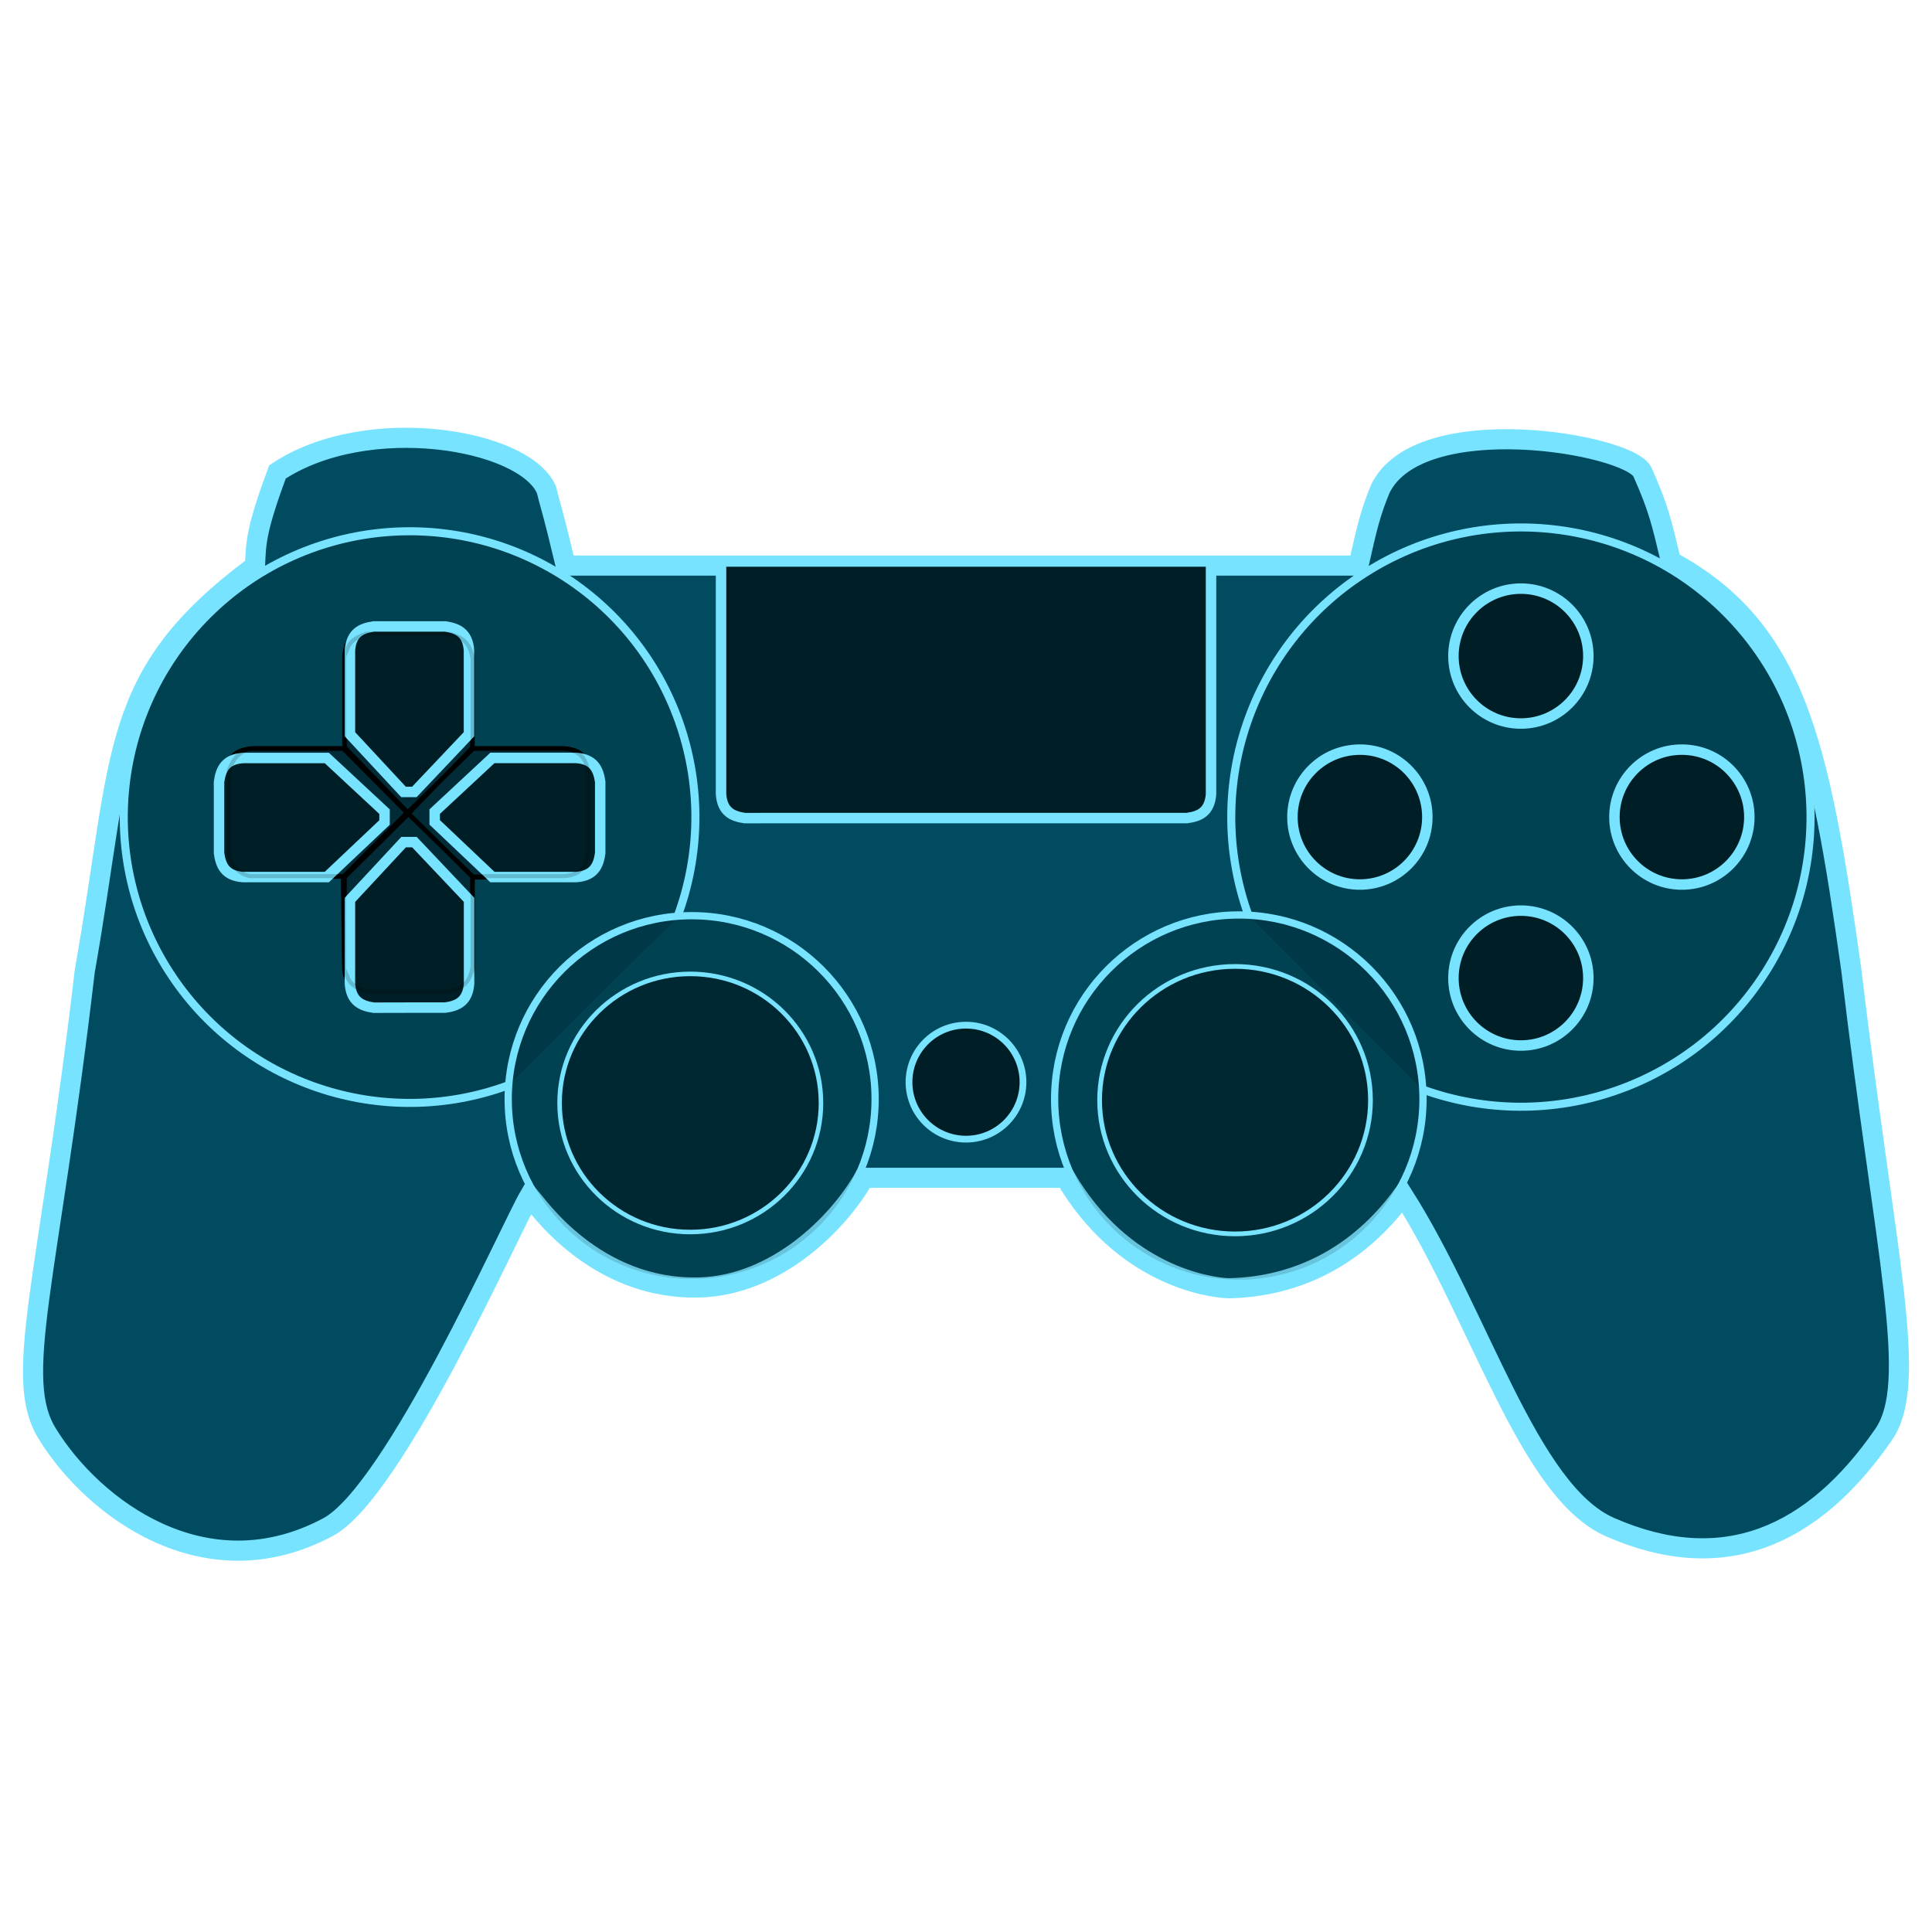
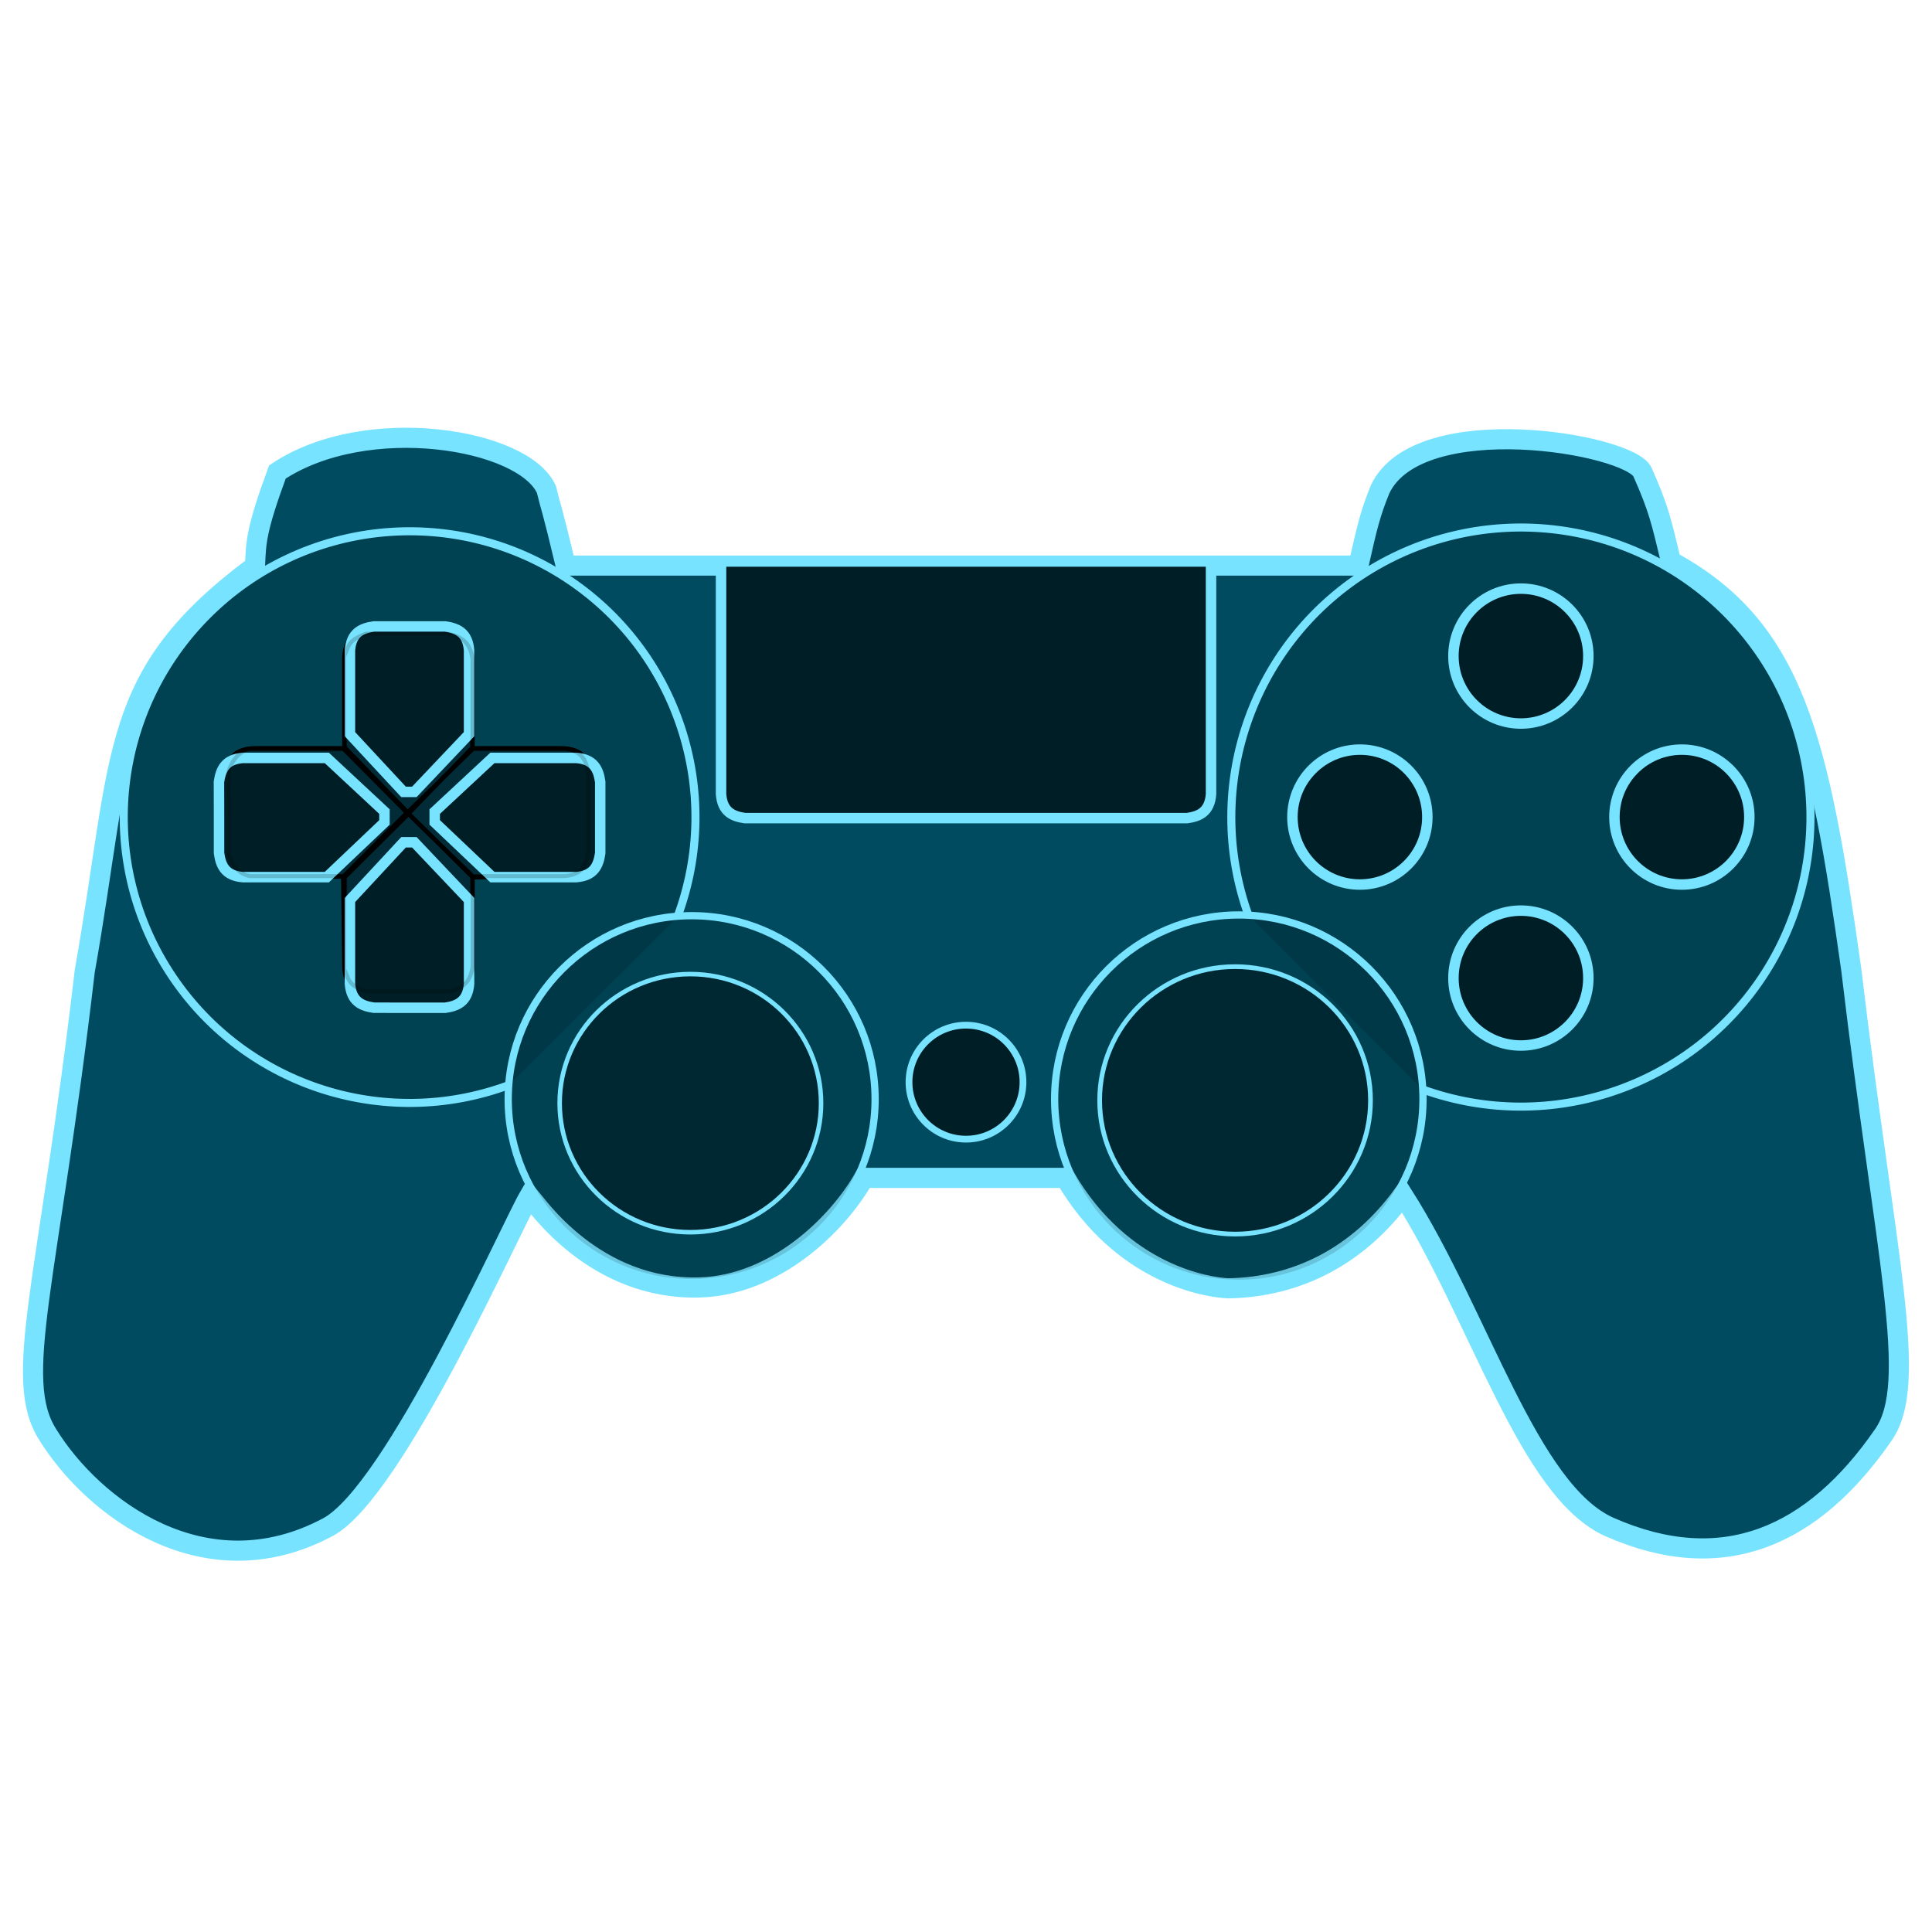
- <svg xmlns="http://www.w3.org/2000/svg" height="24" id="svg2" version="1.1" viewBox="0 0 24 24" width="24">
-   <defs id="defs4">
-     <filter id="filter3798" style="color-interpolation-filters:sRGB">
-       <feGaussianBlur id="feGaussianBlur3800" result="result91" stdDeviation="5" />
-       <feComposite id="feComposite3802" in="SourceGraphic" in2="result91" operator="over" />
-     </filter>
-     <linearGradient id="linearGradient3759">
-       <stop id="stop3761" offset="0" style="stop-color:#ffffff;stop-opacity:1;" />
-       <stop id="stop3763" offset="1" style="stop-color:#ffffff;stop-opacity:0;" />
-     </linearGradient>
-     <filter id="filter4192" style="color-interpolation-filters:sRGB">
-       <feGaussianBlur id="feGaussianBlur4194" result="result91" stdDeviation="5" />
-       <feComposite id="feComposite4196" in="SourceGraphic" in2="result91" operator="over" />
-     </filter>
-     <filter id="filter3798-5" style="color-interpolation-filters:sRGB">
-       <feGaussianBlur id="feGaussianBlur3800-8" result="result91" stdDeviation="5" />
-       <feComposite id="feComposite3802-8" in="SourceGraphic" in2="result91" operator="over" />
-     </filter>
-     <filter id="filter3798-5-2" style="color-interpolation-filters:sRGB">
-       <feGaussianBlur id="feGaussianBlur3800-8-4" result="result91" stdDeviation="5" />
-       <feComposite id="feComposite3802-8-9" in="SourceGraphic" in2="result91" operator="over" />
-     </filter>
-   </defs>
-   <g id="layer3" style="display:inline">
-     <path d="M 3.446,5.863 C 3.18,6.586 3.18,6.738 3.168,7.03 1.331,8.397 1.536,9.334 1.053,12.063 c -0.456,3.897 -0.904,5.06 -0.459,5.758 0.56,0.905 1.95,1.966 3.48,1.15 0.823,-0.439 2.264,-3.705 2.503,-4.114 0.08,0.092 0.808,1.175 2.117,1.136 0.941,-0.028 1.713,-0.785 2.04,-1.362 h 2.502 c 0.707,1.204 1.768,1.363 2.025,1.372 0.842,-0.015 1.608,-0.392 2.167,-1.159 0.96,1.511 1.556,3.68 2.571,4.126 1.404,0.617 2.525,0.12 3.4,-1.15 0.445,-0.645 0.026,-2.171 -0.402,-5.777 C 22.598,9.203 22.299,7.808 20.757,6.972 20.637,6.473 20.605,6.318 20.403,5.863 20.237,5.513 17.627,5.067 17.145,6.076 17.021,6.381 16.984,6.542 16.875,7.026 H 7.028 C 6.845,6.262 6.849,6.332 6.787,6.081 6.51,5.451 4.555,5.123 3.446,5.863 Z" id="path3628" style="stroke-opacity:1;fill-rule:evenodd;fill-opacity:1;stroke:#77e3ff;stroke-miterlimit:4;stroke-dasharray:none;stroke-width:0.25;display:inline;fill:#004b5f" />
-     <path d="M 4.578,7.833 C 4.427,7.854 4.297,7.907 4.281,8.13 V 9.283 L 5.076,10.103 5.872,9.283 V 8.13 C 5.856,7.907 5.726,7.854 5.575,7.833 h -0.492 -0.013 z" id="DPAD_UP" style="stroke-linejoin:miter;stroke-opacity:1;fill-rule:evenodd;fill-opacity:0.18;stroke:#000000;stroke-linecap:butt;stroke-miterlimit:4;stroke-dasharray:none;stroke-width:0.05;fill:#000000" />
-     <path d="m 4.578,12.348 c -0.151,-0.021 -0.281,-0.074 -0.297,-0.297 v -1.153 l 0.796,-0.791 0.796,0.791 v 1.153 c -0.017,0.223 -0.146,0.276 -0.297,0.297 h -0.492 -0.013 z" id="DPAD_DOWN" style="stroke-linejoin:miter;stroke-opacity:1;fill-rule:evenodd;fill-opacity:0.18;stroke:#000000;stroke-linecap:butt;stroke-miterlimit:4;stroke-dasharray:none;stroke-width:0.05;fill:#000000" />
-     <path d="M 2.841,9.591 C 2.863,9.441 2.916,9.311 3.139,9.294 H 4.292 L 5.078,10.106 4.292,10.885 H 3.139 C 2.916,10.869 2.863,10.739 2.841,10.588 V 10.096 10.083 Z" id="DPAD_LEFT" style="stroke-linejoin:miter;stroke-opacity:1;fill-rule:evenodd;fill-opacity:0.18;stroke:#000000;stroke-linecap:butt;stroke-miterlimit:4;stroke-dasharray:none;stroke-width:0.05;fill:#000000" />
-     <path d="M 7.301,9.591 C 7.28,9.441 7.227,9.311 7.004,9.294 H 5.862 l -0.786,0.812 0.8,0.796 1.129,-0.016 c 0.223,-0.017 0.276,-0.146 0.297,-0.297 v -0.492 -0.013 z" id="DPAD_RIGHT" style="stroke-linejoin:miter;stroke-opacity:1;fill-rule:evenodd;fill-opacity:0.18;stroke:#000000;stroke-linecap:butt;stroke-miterlimit:4;stroke-dasharray:none;stroke-width:0.05;fill:#000000" />
-     <path d="M 4.583,7.855 C 4.434,7.876 4.305,7.929 4.289,8.149 V 9.291 H 3.165 C 3.024,9.314 2.895,9.364 2.853,9.603 V 10.611 c 0.086,0.253 0.183,0.216 0.276,0.276 h 1.159 v 1.168 c 0.019,0.111 0.093,0.203 0.263,0.263 h 0.447 0.155 0.447 c 0.17,-0.06 0.244,-0.153 0.263,-0.263 V 10.887 H 7.023 C 7.117,10.826 7.214,10.864 7.3,10.611 V 9.603 C 7.258,9.364 7.129,9.314 6.988,9.291 H 5.864 V 8.149 C 5.847,7.929 5.719,7.876 5.57,7.855 H 5.083 5.07 Z" id="LPAD" style="stroke-linejoin:miter;stroke-opacity:0.182;fill-rule:evenodd;fill-opacity:0;stroke:#000000;stroke-linecap:butt;stroke-miterlimit:4;stroke-dasharray:none;stroke-width:0.05;display:inline;fill:#fbfdf4" />
-     <g id="g4359" style="display:inline" transform="matrix(0.0770909,0,0,0.0770909,0.6682671,1.187158)">
-       <path d="M 67.444,92.285 H 51.059 V 84.189 l -7.812,14.15 7.812,12.256 v -7.086 h 16.385 z" id="MINUSHALF_X" style="stroke-linejoin:miter;text-rendering:auto;color-rendering:auto;fill-opacity:1;color:#000000;shape-rendering:auto;solid-color:#000000;stroke:#000000;stroke-linecap:butt;stroke-width:0.3;color-interpolation-filters:linearRGB;fill:#5a5a5a;solid-opacity:1;fill-rule:evenodd;mix-blend-mode:normal;stroke-miterlimit:4;opacity:0;visibility:visible;clip-rule:nonzero;image-rendering:auto;overflow:visible;stroke-opacity:1;isolation:auto;stroke-dashoffset:0;stroke-dasharray:none;enable-background:accumulate;display:inline;color-interpolation:sRGB" />
-       <path d="m 67.447,104.181 v 14.708 h -8.096 l 14.15,7.812 12.256,-7.812 H 78.672 v -14.708 z" id="PLUSHALF_Y" style="stroke-linejoin:miter;text-rendering:auto;color-rendering:auto;fill-opacity:1;color:#000000;shape-rendering:auto;solid-color:#000000;stroke:#000000;stroke-linecap:butt;stroke-width:0.3;color-interpolation-filters:linearRGB;fill:#5a5a5a;solid-opacity:1;fill-rule:evenodd;mix-blend-mode:normal;stroke-miterlimit:4;opacity:0;visibility:visible;clip-rule:nonzero;image-rendering:auto;overflow:visible;stroke-opacity:1;isolation:auto;stroke-dashoffset:0;stroke-dasharray:none;enable-background:accumulate;display:inline;color-interpolation:sRGB" />
-       <path d="m 73.502,68.084 -14.15,7.812 h 8.096 V 91.741 H 78.672 V 75.896 h 7.086 z" id="MINUSHALF_Y" style="stroke-linejoin:miter;text-rendering:auto;color-rendering:auto;fill-opacity:1;color:#000000;shape-rendering:auto;solid-color:#000000;stroke:#000000;stroke-linecap:butt;stroke-width:0.3;color-interpolation-filters:linearRGB;fill:#5a5a5a;solid-opacity:1;fill-rule:evenodd;mix-blend-mode:normal;stroke-miterlimit:4;opacity:0;visibility:visible;clip-rule:nonzero;image-rendering:auto;overflow:visible;stroke-opacity:1;isolation:auto;stroke-dashoffset:0;stroke-dasharray:none;enable-background:accumulate;display:inline;color-interpolation:sRGB" />
-       <path d="M 101.863,98.34 94.051,84.189 v 8.096 H 78.826 v 11.225 h 15.224 v 7.086 z" id="PLUSHALF_X" style="stroke-linejoin:miter;text-rendering:auto;color-rendering:auto;fill-opacity:1;color:#000000;shape-rendering:auto;solid-color:#000000;stroke:#000000;stroke-linecap:butt;stroke-width:0.3;color-interpolation-filters:linearRGB;fill:#5a5a5a;solid-opacity:1;fill-rule:evenodd;mix-blend-mode:normal;stroke-miterlimit:4;opacity:0;visibility:visible;clip-rule:nonzero;image-rendering:auto;overflow:visible;stroke-opacity:1;isolation:auto;stroke-dashoffset:0;stroke-dasharray:none;enable-background:accumulate;display:inline;color-interpolation:sRGB" />
+ <svg xmlns="http://www.w3.org/2000/svg" width="24" height="24">
+   <g style="display:inline">
+     <path d="M3.446 5.863c-.266.723-.266.875-.278 1.167-1.837 1.367-1.632 2.304-2.115 5.033-.456 3.897-.904 5.06-.46 5.758.56.906 1.951 1.966 3.48 1.15.823-.439 2.264-3.705 2.503-4.114.08.093.808 1.175 2.117 1.136.94-.027 1.713-.784 2.04-1.361h2.502c.706 1.204 1.768 1.362 2.025 1.372.842-.015 1.608-.392 2.167-1.16.96 1.512 1.557 3.681 2.571 4.127 1.405.617 2.525.12 3.4-1.15.445-.645.027-2.17-.401-5.777-.4-2.841-.698-4.236-2.24-5.072-.12-.5-.152-.654-.354-1.109-.166-.35-2.776-.796-3.258.213-.124.305-.161.466-.27.95H7.028c-.183-.764-.179-.694-.24-.945-.278-.63-2.233-.958-3.342-.218Z" style="display:inline;fill:#004b5f;fill-opacity:1;fill-rule:evenodd;stroke:#77e3ff;stroke-width:.25;stroke-miterlimit:4;stroke-dasharray:none;stroke-opacity:1" />
+     <path d="M4.578 7.833c-.15.021-.28.074-.297.297v1.153l.795.82.796-.82V8.13c-.016-.223-.146-.276-.297-.297H5.07zm0 4.515c-.15-.021-.28-.074-.297-.297v-1.153l.795-.79.796.79v1.153c-.016.223-.146.276-.297.297H5.07z" style="fill:#000;fill-opacity:.18;fill-rule:evenodd;stroke:#000;stroke-width:.05;stroke-linecap:butt;stroke-linejoin:miter;stroke-miterlimit:4;stroke-dasharray:none;stroke-opacity:1" />
+     <path d="M2.841 9.591c.022-.15.075-.28.298-.297h1.153l.786.812-.786.78H3.139c-.223-.017-.276-.147-.298-.298v-.505Z" style="fill:#000;fill-opacity:.18;fill-rule:evenodd;stroke:#000;stroke-width:.05;stroke-linecap:butt;stroke-linejoin:miter;stroke-miterlimit:4;stroke-dasharray:none;stroke-opacity:1" />
+     <path d="M7.301 9.591c-.021-.15-.074-.28-.297-.297H5.862l-.786.812.8.795 1.128-.016c.223-.016.276-.146.297-.297v-.505z" style="fill:#000;fill-opacity:.18;fill-rule:evenodd;stroke:#000;stroke-width:.05;stroke-linecap:butt;stroke-linejoin:miter;stroke-miterlimit:4;stroke-dasharray:none;stroke-opacity:1" />
+     <path fill="none" d="M4.583 7.855c-.15.021-.278.074-.294.294v1.142H3.165c-.141.023-.27.073-.312.312v1.008c.086.253.183.215.276.276h1.16v1.168c.019.111.093.203.263.264h1.049c.17-.06.244-.153.263-.264v-1.168h1.16c.093-.06.19-.023.276-.276V9.603c-.042-.239-.171-.289-.312-.312H5.864V8.149c-.017-.22-.145-.273-.294-.294h-.5Z" style="display:inline;fill:#fbfdf4;fill-opacity:0;fill-rule:evenodd;stroke:#000;stroke-width:.05;stroke-linecap:butt;stroke-linejoin:miter;stroke-miterlimit:4;stroke-dasharray:none;stroke-opacity:.182" />
+     <path d="M6.32 13.48a3.55 3.55 0 0 1-4.224-1.418 3.55 3.55 0 0 1 .487-4.428 3.55 3.55 0 0 1 4.43-.467 3.55 3.55 0 0 1 1.4 4.23m7.095-.029a3.6 3.6 0 0 1 1.46-4.257 3.6 3.6 0 0 1 4.473.499 3.6 3.6 0 0 1 .486 4.474 3.6 3.6 0 0 1-4.261 1.447" style="color:#000;clip-rule:nonzero;display:inline;overflow:visible;visibility:visible;opacity:1;isolation:auto;mix-blend-mode:normal;color-interpolation:sRGB;color-interpolation-filters:linearRGB;solid-color:#000;solid-opacity:1;vector-effect:none;fill:#000;fill-opacity:.137;fill-rule:evenodd;stroke:#77e3ff;stroke-width:.1;stroke-linecap:butt;stroke-linejoin:miter;stroke-miterlimit:4;stroke-dasharray:none;stroke-dashoffset:0;stroke-opacity:1;marker:none;color-rendering:auto;image-rendering:auto;shape-rendering:auto;text-rendering:auto" />
+     <circle cx="8.592" cy="13.654" r="2.279" style="color:#000;clip-rule:nonzero;display:inline;overflow:visible;visibility:visible;opacity:1;isolation:auto;mix-blend-mode:normal;color-interpolation:sRGB;color-interpolation-filters:linearRGB;solid-color:#000;solid-opacity:1;vector-effect:none;fill:#000;fill-opacity:.137;fill-rule:evenodd;stroke:#77e3ff;stroke-width:.09;stroke-linecap:butt;stroke-linejoin:miter;stroke-miterlimit:4;stroke-dasharray:none;stroke-dashoffset:0;stroke-opacity:1;marker:none;color-rendering:auto;image-rendering:auto;shape-rendering:auto;text-rendering:auto" />
+     <circle cx="15.389" cy="13.654" r="2.288" style="color:#000;clip-rule:nonzero;display:inline;overflow:visible;visibility:visible;opacity:1;isolation:auto;mix-blend-mode:normal;color-interpolation:sRGB;color-interpolation-filters:linearRGB;solid-color:#000;solid-opacity:1;vector-effect:none;fill:#000;fill-opacity:.137;fill-rule:evenodd;stroke:#77e3ff;stroke-width:.09;stroke-linecap:butt;stroke-linejoin:miter;stroke-miterlimit:4;stroke-dasharray:none;stroke-dashoffset:0;stroke-opacity:1;marker:none;color-rendering:auto;image-rendering:auto;shape-rendering:auto;text-rendering:auto" />
+     <g style="display:inline">
+       <path d="M432.93 718.948a35.702 35.255 0 0 1-35.702 35.255 35.702 35.255 0 0 1-35.701-35.255 35.702 35.255 0 0 1 35.701-35.255 35.702 35.255 0 0 1 35.702 35.255z" style="color:#000;display:inline;overflow:visible;visibility:visible;opacity:1;fill:#001e26;fill-opacity:.707;fill-rule:evenodd;stroke:#77e3ff;stroke-width:1.24;stroke-linecap:butt;stroke-linejoin:miter;stroke-miterlimit:4;stroke-dasharray:none;stroke-dashoffset:0;stroke-opacity:1;marker:none" transform="translate(-9.49 -18.994)scale(.04548)" />
    </g>
-     <g id="g4359-7" style="opacity:1;fill-opacity:1;display:inline;fill:#58458a" transform="matrix(0.0770909,0,0,0.0770909,9.418971,4.765786)">
-       <path d="M 67.444,92.285 H 51.059 V 84.189 l -7.812,14.15 7.812,12.256 v -7.086 h 16.385 z" id="MINUSHALF_RX" style="stroke-linejoin:miter;text-rendering:auto;color-rendering:auto;fill-opacity:1;color:#000000;shape-rendering:auto;solid-color:#000000;stroke:#000000;stroke-linecap:butt;stroke-width:0.3;color-interpolation-filters:linearRGB;fill:#58458a;solid-opacity:1;fill-rule:evenodd;mix-blend-mode:normal;stroke-miterlimit:4;opacity:0;visibility:visible;clip-rule:nonzero;image-rendering:auto;overflow:visible;stroke-opacity:1;isolation:auto;stroke-dashoffset:0;stroke-dasharray:none;enable-background:accumulate;display:inline;color-interpolation:sRGB" />
-       <path d="m 67.447,104.181 v 14.708 h -8.096 l 14.15,7.812 12.256,-7.812 H 78.672 v -14.708 z" id="PLUSHALF_RY" style="stroke-linejoin:miter;text-rendering:auto;color-rendering:auto;fill-opacity:1;color:#000000;shape-rendering:auto;solid-color:#000000;stroke:#000000;stroke-linecap:butt;stroke-width:0.3;color-interpolation-filters:linearRGB;fill:#58458a;solid-opacity:1;fill-rule:evenodd;mix-blend-mode:normal;stroke-miterlimit:4;opacity:0;visibility:visible;clip-rule:nonzero;image-rendering:auto;overflow:visible;stroke-opacity:1;isolation:auto;stroke-dashoffset:0;stroke-dasharray:none;enable-background:accumulate;display:inline;color-interpolation:sRGB" />
-       <path d="m 73.502,68.084 -14.15,7.812 h 8.096 V 91.741 H 78.672 V 75.896 h 7.086 z" id="MINUSHALF_RY" style="stroke-linejoin:miter;text-rendering:auto;color-rendering:auto;fill-opacity:1;color:#000000;shape-rendering:auto;solid-color:#000000;stroke:#000000;stroke-linecap:butt;stroke-width:0.3;color-interpolation-filters:linearRGB;fill:#58458a;solid-opacity:1;fill-rule:evenodd;mix-blend-mode:normal;stroke-miterlimit:4;opacity:0;visibility:visible;clip-rule:nonzero;image-rendering:auto;overflow:visible;stroke-opacity:1;isolation:auto;stroke-dashoffset:0;stroke-dasharray:none;enable-background:accumulate;display:inline;color-interpolation:sRGB" />
-       <path d="M 101.863,98.34 94.051,84.189 v 8.096 H 78.826 v 11.225 h 15.224 v 7.086 z" id="PLUSHALF_RX" style="stroke-linejoin:miter;text-rendering:auto;color-rendering:auto;fill-opacity:1;color:#000000;shape-rendering:auto;solid-color:#000000;stroke:#000000;stroke-linecap:butt;stroke-width:0.3;color-interpolation-filters:linearRGB;fill:#58458a;solid-opacity:1;fill-rule:evenodd;mix-blend-mode:normal;stroke-miterlimit:4;opacity:0;visibility:visible;clip-rule:nonzero;image-rendering:auto;overflow:visible;stroke-opacity:1;isolation:auto;stroke-dashoffset:0;stroke-dasharray:none;enable-background:accumulate;display:inline;color-interpolation:sRGB" />
+     <g style="display:inline">
+       <path d="M432.93 718.948a35.702 35.255 0 0 1-35.702 35.255 35.702 35.255 0 0 1-35.701-35.255 35.702 35.255 0 0 1 35.701-35.255 35.702 35.255 0 0 1 35.702 35.255z" style="color:#000;display:inline;overflow:visible;visibility:visible;opacity:1;fill:#001e26;fill-opacity:.69;fill-rule:evenodd;stroke:#77e3ff;stroke-width:1.24;stroke-linecap:butt;stroke-linejoin:miter;stroke-miterlimit:4;stroke-dasharray:none;stroke-dashoffset:0;stroke-opacity:1;marker:none" transform="rotate(180 17.03 23.773)scale(.04712)" />
    </g>
-     <path d="M 6.32,13.48 A 3.551,3.551 0 0 1 2.096,12.062 3.551,3.551 0 0 1 2.583,7.634 3.551,3.551 0 0 1 7.014,7.167 3.551,3.551 0 0 1 8.412,11.397" id="path4591" style="stroke-linejoin:miter;text-rendering:auto;color-rendering:auto;fill-opacity:0.137;color:#000000;shape-rendering:auto;solid-color:#000000;stroke:#77e3ff;stroke-linecap:butt;marker:none;stroke-width:0.1;color-interpolation-filters:linearRGB;fill:#000000;solid-opacity:1;fill-rule:evenodd;mix-blend-mode:normal;stroke-miterlimit:4;opacity:1;vector-effect:none;visibility:visible;clip-rule:nonzero;image-rendering:auto;overflow:visible;stroke-opacity:1;isolation:auto;stroke-dashoffset:0;stroke-dasharray:none;enable-background:accumulate;display:inline;color-interpolation:sRGB" />
-     <path d="m 15.508,11.368 a 3.597,3.597 0 0 1 1.46,-4.257 3.597,3.597 0 0 1 4.473,0.499 3.597,3.597 0 0 1 0.486,4.474 3.597,3.597 0 0 1 -4.261,1.448" id="path4591-6" style="stroke-linejoin:miter;text-rendering:auto;color-rendering:auto;fill-opacity:0.137;color:#000000;shape-rendering:auto;solid-color:#000000;stroke:#77e3ff;stroke-linecap:butt;marker:none;stroke-width:0.1;color-interpolation-filters:linearRGB;fill:#000000;solid-opacity:1;fill-rule:evenodd;mix-blend-mode:normal;stroke-miterlimit:4;opacity:1;vector-effect:none;visibility:visible;clip-rule:nonzero;image-rendering:auto;overflow:visible;stroke-opacity:1;isolation:auto;stroke-dashoffset:0;stroke-dasharray:none;enable-background:accumulate;display:inline;color-interpolation:sRGB" />
-     <circle cx="8.592" cy="13.654" id="circle4622" r="2.279" style="stroke-linejoin:miter;text-rendering:auto;color-rendering:auto;fill-opacity:0.137;color:#000000;shape-rendering:auto;solid-color:#000000;stroke:#77e3ff;stroke-linecap:butt;marker:none;stroke-width:0.09;color-interpolation-filters:linearRGB;fill:#000000;solid-opacity:1;fill-rule:evenodd;mix-blend-mode:normal;stroke-miterlimit:4;opacity:1;vector-effect:none;visibility:visible;clip-rule:nonzero;image-rendering:auto;overflow:visible;stroke-opacity:1;isolation:auto;stroke-dashoffset:0;stroke-dasharray:none;enable-background:accumulate;display:inline;color-interpolation:sRGB" />
-     <circle cx="15.389" cy="13.654" id="circle4624" r="2.288" style="stroke-linejoin:miter;text-rendering:auto;color-rendering:auto;fill-opacity:0.137;color:#000000;shape-rendering:auto;solid-color:#000000;stroke:#77e3ff;stroke-linecap:butt;marker:none;stroke-width:0.09;color-interpolation-filters:linearRGB;fill:#000000;solid-opacity:1;fill-rule:evenodd;mix-blend-mode:normal;stroke-miterlimit:4;opacity:1;vector-effect:none;visibility:visible;clip-rule:nonzero;image-rendering:auto;overflow:visible;stroke-opacity:1;isolation:auto;stroke-dashoffset:0;stroke-dasharray:none;enable-background:accumulate;display:inline;color-interpolation:sRGB" />
-     <g id="THUMBL" style="display:inline" transform="matrix(0.04547685,0,0,0.04547685,-9.48978,-18.99409)">
-       <path d="m 432.93,718.948 a 35.702,35.255 0 0 1 -35.702,35.255 35.702,35.255 0 0 1 -35.702,-35.255 35.702,35.255 0 0 1 35.702,-35.255 35.702,35.255 0 0 1 35.702,35.255 z" id="STICK" style="opacity:1;stroke-linejoin:miter;enable-background:accumulate;stroke-opacity:1;fill-opacity:0.707;color:#000000;fill-rule:evenodd;stroke-dashoffset:0;visibility:visible;stroke:#77e3ff;stroke-linecap:butt;stroke-miterlimit:4;marker:none;stroke-dasharray:none;overflow:visible;stroke-width:1.24;display:inline;fill:#001e26" />
-     </g>
-     <g id="THUMBR" style="display:inline" transform="matrix(-0.04712345,0,0,-0.04712345,34.06098,47.54586)">
-       <path d="m 432.93,718.948 a 35.702,35.255 0 0 1 -35.702,35.255 35.702,35.255 0 0 1 -35.702,-35.255 35.702,35.255 0 0 1 35.702,-35.255 35.702,35.255 0 0 1 35.702,35.255 z" id="RIGHT" style="opacity:1;stroke-linejoin:miter;enable-background:accumulate;stroke-opacity:1;fill-opacity:0.69;color:#000000;fill-rule:evenodd;stroke-dashoffset:0;visibility:visible;stroke:#77e3ff;stroke-linecap:butt;stroke-miterlimit:4;marker:none;stroke-dasharray:none;overflow:visible;stroke-width:1.24;display:inline;fill:#001e26" />
-     </g>
-     <path d="M 7.329,9.597 C 7.308,9.447 7.255,9.317 7.032,9.3 H 5.879 l -0.82,0.796 0.82,0.796 h 1.153 c 0.223,-0.017 0.276,-0.146 0.297,-0.297 v -0.492 -0.013 z" id="path4918" style="stroke-linejoin:miter;stroke-opacity:1;fill-rule:evenodd;fill-opacity:0.18;stroke:#000000;stroke-linecap:butt;stroke-miterlimit:4;stroke-dasharray:none;stroke-width:0.05;fill:#000000" />
-     <path d="m 2.813,9.597 c 0.021,-0.151 0.074,-0.281 0.297,-0.297 H 4.264 L 5.055,10.096 4.264,10.891 H 3.111 C 2.888,10.875 2.835,10.745 2.813,10.594 v -0.492 -0.013 z" id="path4920" style="stroke-linejoin:miter;stroke-opacity:1;fill-rule:evenodd;fill-opacity:0.18;stroke:#000000;stroke-linecap:butt;stroke-miterlimit:4;stroke-dasharray:none;stroke-width:0.05;fill:#000000" />
-     <path d="m 5.57,7.86 c 0.151,0.021 0.281,0.074 0.297,0.297 V 9.311 L 5.056,10.097 4.277,9.311 V 8.158 C 4.293,7.935 4.423,7.882 4.574,7.86 h 0.492 0.013 z" id="path4922" style="stroke-linejoin:miter;stroke-opacity:1;fill-rule:evenodd;fill-opacity:0.18;stroke:#000000;stroke-linecap:butt;stroke-miterlimit:4;stroke-dasharray:none;stroke-width:0.05;fill:#000000" />
-     <path d="m 5.57,12.321 c 0.151,-0.021 0.281,-0.074 0.297,-0.297 v -1.142 l -0.812,-0.786 -0.796,0.8 0.016,1.129 c 0.017,0.223 0.146,0.276 0.297,0.297 h 0.492 0.013 z" id="path4924" style="stroke-linejoin:miter;stroke-opacity:1;fill-rule:evenodd;fill-opacity:0.18;stroke:#000000;stroke-linecap:butt;stroke-miterlimit:4;stroke-dasharray:none;stroke-width:0.05;fill:#000000" />
-     <g id="g4982" transform="translate(5.7382902e-7,6.9263775e-6)">
-       <path d="M 4.644,7.782 C 4.493,7.804 4.363,7.857 4.347,8.08 V 9.121 L 5.013,9.838 H 5.147 L 5.826,9.121 V 8.08 C 5.81,7.857 5.68,7.804 5.529,7.782 h -0.436 -0.013 z" id="path4730" style="stroke-linejoin:miter;stroke-opacity:1;fill-rule:evenodd;fill-opacity:1;stroke:#77e3ff;stroke-linecap:butt;stroke-miterlimit:4;stroke-dasharray:none;stroke-width:0.13;fill:#001e26" />
-       <path d="M 4.644,12.518 C 4.493,12.496 4.363,12.443 4.347,12.22 v -1.042 l 0.667,-0.717 h 0.134 l 0.679,0.717 v 1.042 c -0.017,0.223 -0.146,0.276 -0.297,0.297 h -0.436 -0.013 z" id="path4914" style="stroke-linejoin:miter;stroke-opacity:1;fill-rule:evenodd;fill-opacity:1;stroke:#77e3ff;stroke-linecap:butt;stroke-miterlimit:4;stroke-dasharray:none;stroke-width:0.13;fill:#001e26" />
-       <path d="M 7.456,9.713 C 7.434,9.562 7.381,9.432 7.158,9.415 H 6.117 L 5.4,10.082 v 0.134 l 0.717,0.679 h 1.042 c 0.223,-0.017 0.276,-0.146 0.297,-0.297 v -0.436 -0.013 z" id="path4916" style="stroke-linejoin:miter;stroke-opacity:1;fill-rule:evenodd;fill-opacity:1;stroke:#77e3ff;stroke-linecap:butt;stroke-miterlimit:4;stroke-dasharray:none;stroke-width:0.13;fill:#001e26" />
-       <path d="m 2.721,9.713 c 0.021,-0.151 0.074,-0.281 0.297,-0.297 h 1.042 l 0.717,0.667 v 0.134 L 4.06,10.895 H 3.018 C 2.795,10.879 2.742,10.749 2.721,10.598 v -0.436 -0.013 z" id="path4926" style="stroke-linejoin:miter;stroke-opacity:1;fill-rule:evenodd;fill-opacity:1;stroke:#77e3ff;stroke-linecap:butt;stroke-miterlimit:4;stroke-dasharray:none;stroke-width:0.13;fill:#001e26" />
-     </g>
-     <path d="M 7.307,9.602 C 7.286,9.453 7.233,9.324 7.013,9.308 H 5.871 V 8.184 C 5.848,8.043 5.798,7.914 5.559,7.872 H 4.551 C 4.298,7.958 4.336,8.055 4.275,8.149 V 9.308 H 3.106 C 2.996,9.327 2.904,9.401 2.843,9.571 v 0.447 0.155 0.447 c 0.06,0.17 0.153,0.244 0.263,0.263 h 1.168 v 1.159 c 0.061,0.093 0.024,0.191 0.276,0.276 H 5.559 C 5.798,12.277 5.848,12.148 5.871,12.007 V 10.883 h 1.141 c 0.221,-0.016 0.273,-0.145 0.294,-0.294 v -0.487 -0.012 z" id="path4930" style="stroke-linejoin:miter;stroke-opacity:0.182;fill-rule:evenodd;fill-opacity:0;stroke:#000000;stroke-linecap:butt;stroke-miterlimit:4;stroke-dasharray:none;stroke-width:0.05;display:inline;fill:#fbfdf4" />
-     <circle cx="16.893" cy="10.15" id="path4170-0-8" r="0.838" style="opacity:1;stroke-linejoin:miter;enable-background:accumulate;stroke-opacity:1;fill-opacity:1;color:#000000;fill-rule:evenodd;stroke-dashoffset:0;visibility:visible;stroke:#77e3ff;stroke-linecap:butt;stroke-miterlimit:4;marker:none;stroke-dasharray:none;overflow:visible;stroke-width:0.13;display:inline;fill:#001e26" />
-     <circle cx="20.893" cy="10.15" id="circle4984" r="0.838" style="opacity:1;stroke-linejoin:miter;enable-background:accumulate;stroke-opacity:1;fill-opacity:1;color:#000000;fill-rule:evenodd;stroke-dashoffset:0;visibility:visible;stroke:#77e3ff;stroke-linecap:butt;stroke-miterlimit:4;marker:none;stroke-dasharray:none;overflow:visible;stroke-width:0.13;display:inline;fill:#001e26" />
-     <circle cx="18.893" cy="8.15" id="circle4986" r="0.838" style="opacity:1;stroke-linejoin:miter;enable-background:accumulate;stroke-opacity:1;fill-opacity:1;color:#000000;fill-rule:evenodd;stroke-dashoffset:0;visibility:visible;stroke:#77e3ff;stroke-linecap:butt;stroke-miterlimit:4;marker:none;stroke-dasharray:none;overflow:visible;stroke-width:0.13;display:inline;fill:#001e26" />
-     <circle cx="18.893" cy="12.15" id="circle4988" r="0.838" style="opacity:1;stroke-linejoin:miter;enable-background:accumulate;stroke-opacity:1;fill-opacity:1;color:#000000;fill-rule:evenodd;stroke-dashoffset:0;visibility:visible;stroke:#77e3ff;stroke-linecap:butt;stroke-miterlimit:4;marker:none;stroke-dasharray:none;overflow:visible;stroke-width:0.13;display:inline;fill:#001e26" />
-     <path d="M 9.254,10.163 C 9.103,10.141 8.973,10.088 8.957,9.865 V 6.975 h 6.087 v 2.89 c -0.017,0.223 -0.146,0.276 -0.297,0.297 h -5.043 -0.013 z" id="path4730-3" style="stroke-linejoin:miter;stroke-opacity:1;fill-rule:evenodd;fill-opacity:1;stroke:#77e3ff;stroke-linecap:butt;stroke-miterlimit:4;stroke-dasharray:none;stroke-width:0.13;display:inline;fill:#001e26" />
-     <circle cx="12" cy="13.443" id="path4170-0-8-6" r="0.708" style="opacity:1;stroke-linejoin:miter;enable-background:accumulate;stroke-opacity:1;fill-opacity:1;color:#000000;fill-rule:evenodd;stroke-dashoffset:0;visibility:visible;stroke:#77e3ff;stroke-linecap:butt;stroke-miterlimit:4;marker:none;stroke-dasharray:none;overflow:visible;stroke-width:0.084;display:inline;fill:#001e26" />
+     <path d="M7.33 9.597c-.022-.15-.075-.28-.298-.297H5.879l-.82.796.82.795h1.153c.223-.016.276-.146.297-.297v-.505zm-4.517 0c.022-.15.075-.28.298-.297h1.153l.79.796-.79.795H3.111c-.223-.016-.276-.146-.298-.297v-.505zM5.57 7.86c.151.022.281.075.298.298V9.31l-.812.786-.78-.786V8.158c.017-.223.147-.276.298-.298h.505z" style="fill:#000;fill-opacity:.18;fill-rule:evenodd;stroke:#000;stroke-width:.05;stroke-linecap:butt;stroke-linejoin:miter;stroke-miterlimit:4;stroke-dasharray:none;stroke-opacity:1" />
+     <path d="M5.57 12.32c.151-.02.281-.074.298-.297v-1.142l-.812-.786-.795.8.016 1.128c.016.223.146.276.297.298h.505z" style="fill:#000;fill-opacity:.18;fill-rule:evenodd;stroke:#000;stroke-width:.05;stroke-linecap:butt;stroke-linejoin:miter;stroke-miterlimit:4;stroke-dasharray:none;stroke-opacity:1" />
+     <path d="M4.644 7.782c-.15.022-.28.075-.297.298v1.04l.666.717h.134l.68-.717V8.08c-.017-.223-.147-.276-.298-.298H5.08zm0 4.736c-.15-.022-.28-.075-.297-.298v-1.04l.666-.717h.134l.68.717v1.041c-.017.223-.147.276-.298.298H5.08zm2.812-2.805c-.022-.151-.075-.281-.298-.298H6.117l-.717.667v.134l.717.68h1.041c.223-.017.276-.147.298-.298v-.449zm-4.736 0c.022-.151.075-.281.298-.298H4.06l.716.667v.134l-.716.68H3.018c-.223-.017-.276-.147-.297-.298v-.449z" style="fill:#001e26;fill-opacity:1;fill-rule:evenodd;stroke:#77e3ff;stroke-width:.13;stroke-linecap:butt;stroke-linejoin:miter;stroke-miterlimit:4;stroke-dasharray:none;stroke-opacity:1" />
+     <path fill="none" d="M7.307 9.602c-.021-.149-.074-.278-.294-.294H5.87V8.184c-.023-.141-.073-.27-.312-.312H4.55c-.253.086-.215.183-.276.277v1.159H3.106c-.11.019-.202.093-.263.263v1.049c.06.17.153.244.263.263h1.169v1.16c.06.093.023.19.276.276H5.56c.239-.042.289-.171.312-.312v-1.124h1.142c.22-.016.273-.145.294-.294v-.5z" style="display:inline;fill:#fbfdf4;fill-opacity:0;fill-rule:evenodd;stroke:#000;stroke-width:.05;stroke-linecap:butt;stroke-linejoin:miter;stroke-miterlimit:4;stroke-dasharray:none;stroke-opacity:.182" />
+     <circle cx="16.893" cy="10.15" r=".838" style="color:#000;display:inline;overflow:visible;visibility:visible;opacity:1;fill:#001e26;fill-opacity:1;fill-rule:evenodd;stroke:#77e3ff;stroke-width:.13;stroke-linecap:butt;stroke-linejoin:miter;stroke-miterlimit:4;stroke-dasharray:none;stroke-dashoffset:0;stroke-opacity:1;marker:none" />
+     <circle cx="20.893" cy="10.15" r=".838" style="color:#000;display:inline;overflow:visible;visibility:visible;opacity:1;fill:#001e26;fill-opacity:1;fill-rule:evenodd;stroke:#77e3ff;stroke-width:.13;stroke-linecap:butt;stroke-linejoin:miter;stroke-miterlimit:4;stroke-dasharray:none;stroke-dashoffset:0;stroke-opacity:1;marker:none" />
+     <circle cx="18.893" cy="8.15" r=".838" style="color:#000;display:inline;overflow:visible;visibility:visible;opacity:1;fill:#001e26;fill-opacity:1;fill-rule:evenodd;stroke:#77e3ff;stroke-width:.13;stroke-linecap:butt;stroke-linejoin:miter;stroke-miterlimit:4;stroke-dasharray:none;stroke-dashoffset:0;stroke-opacity:1;marker:none" />
+     <circle cx="18.893" cy="12.15" r=".838" style="color:#000;display:inline;overflow:visible;visibility:visible;opacity:1;fill:#001e26;fill-opacity:1;fill-rule:evenodd;stroke:#77e3ff;stroke-width:.13;stroke-linecap:butt;stroke-linejoin:miter;stroke-miterlimit:4;stroke-dasharray:none;stroke-dashoffset:0;stroke-opacity:1;marker:none" />
+     <path d="M9.254 10.163c-.15-.022-.28-.075-.297-.298v-2.89h6.087v2.89c-.017.223-.147.276-.297.298H9.69z" style="display:inline;fill:#001e26;fill-opacity:1;fill-rule:evenodd;stroke:#77e3ff;stroke-width:.13;stroke-linecap:butt;stroke-linejoin:miter;stroke-miterlimit:4;stroke-dasharray:none;stroke-opacity:1" />
+     <circle cx="12" cy="13.443" r=".708" style="color:#000;display:inline;overflow:visible;visibility:visible;opacity:1;fill:#001e26;fill-opacity:1;fill-rule:evenodd;stroke:#77e3ff;stroke-width:.084;stroke-linecap:butt;stroke-linejoin:miter;stroke-miterlimit:4;stroke-dasharray:none;stroke-dashoffset:0;stroke-opacity:1;marker:none" />
  </g>
</svg>
